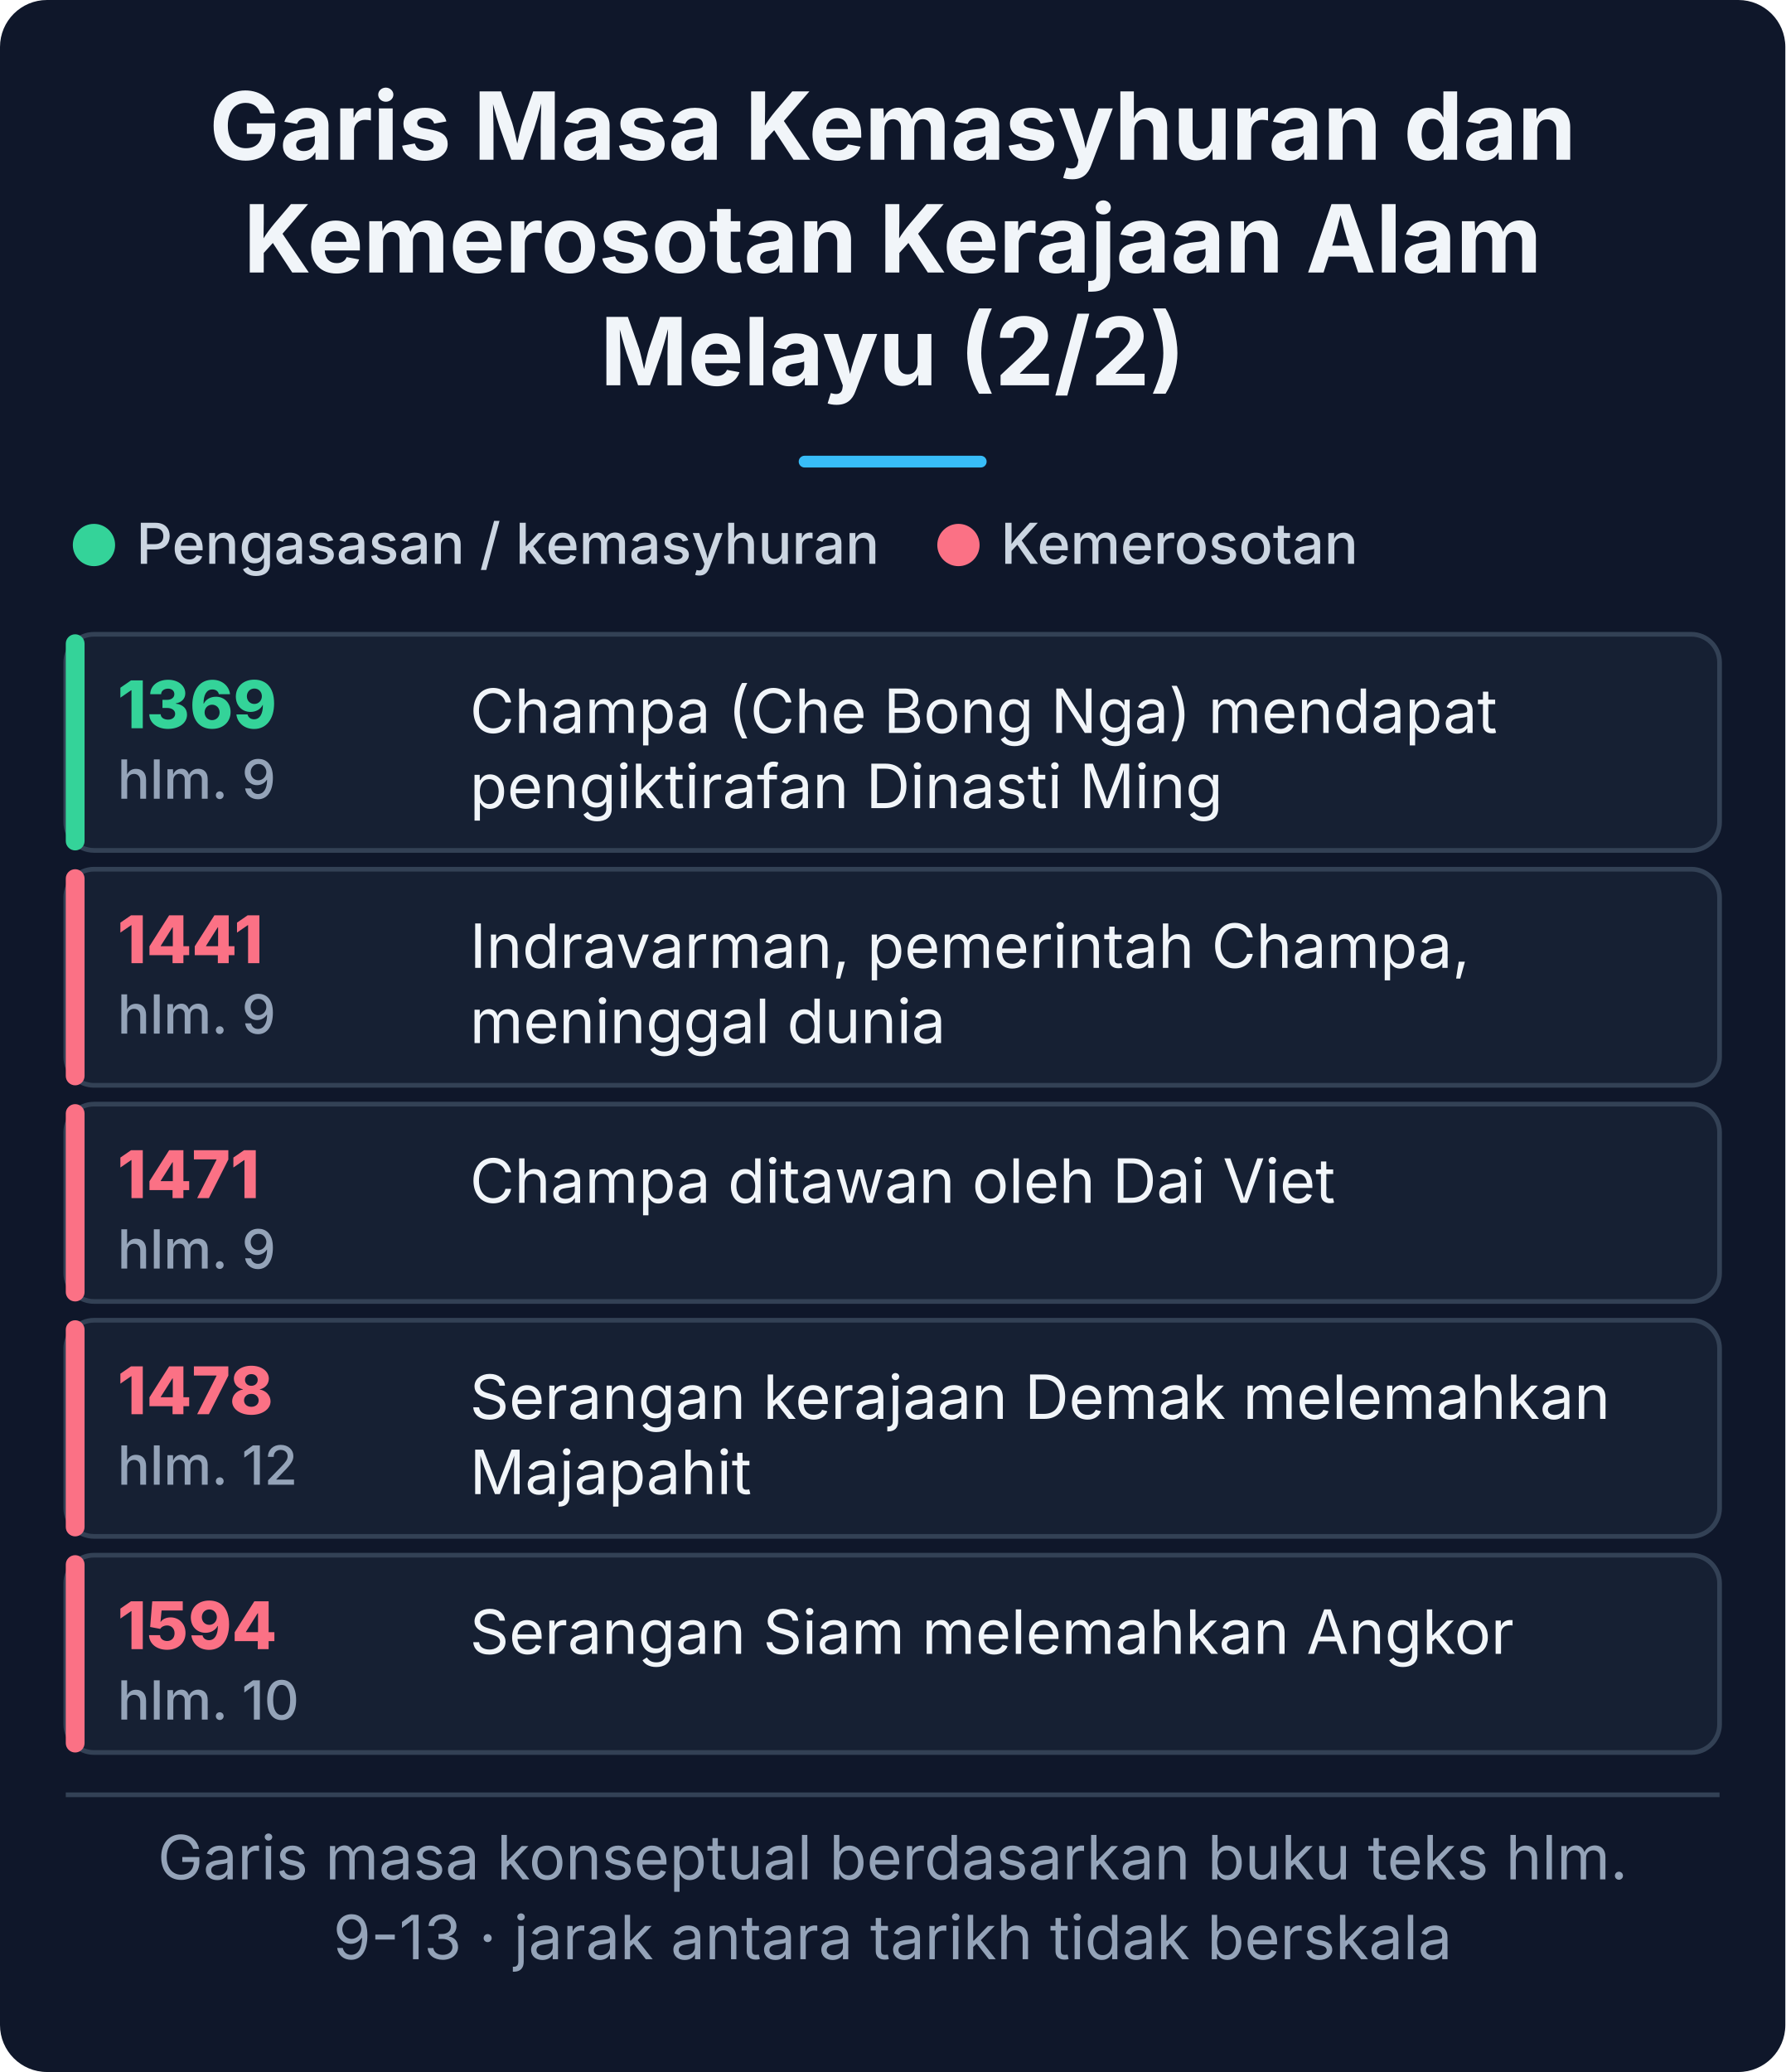
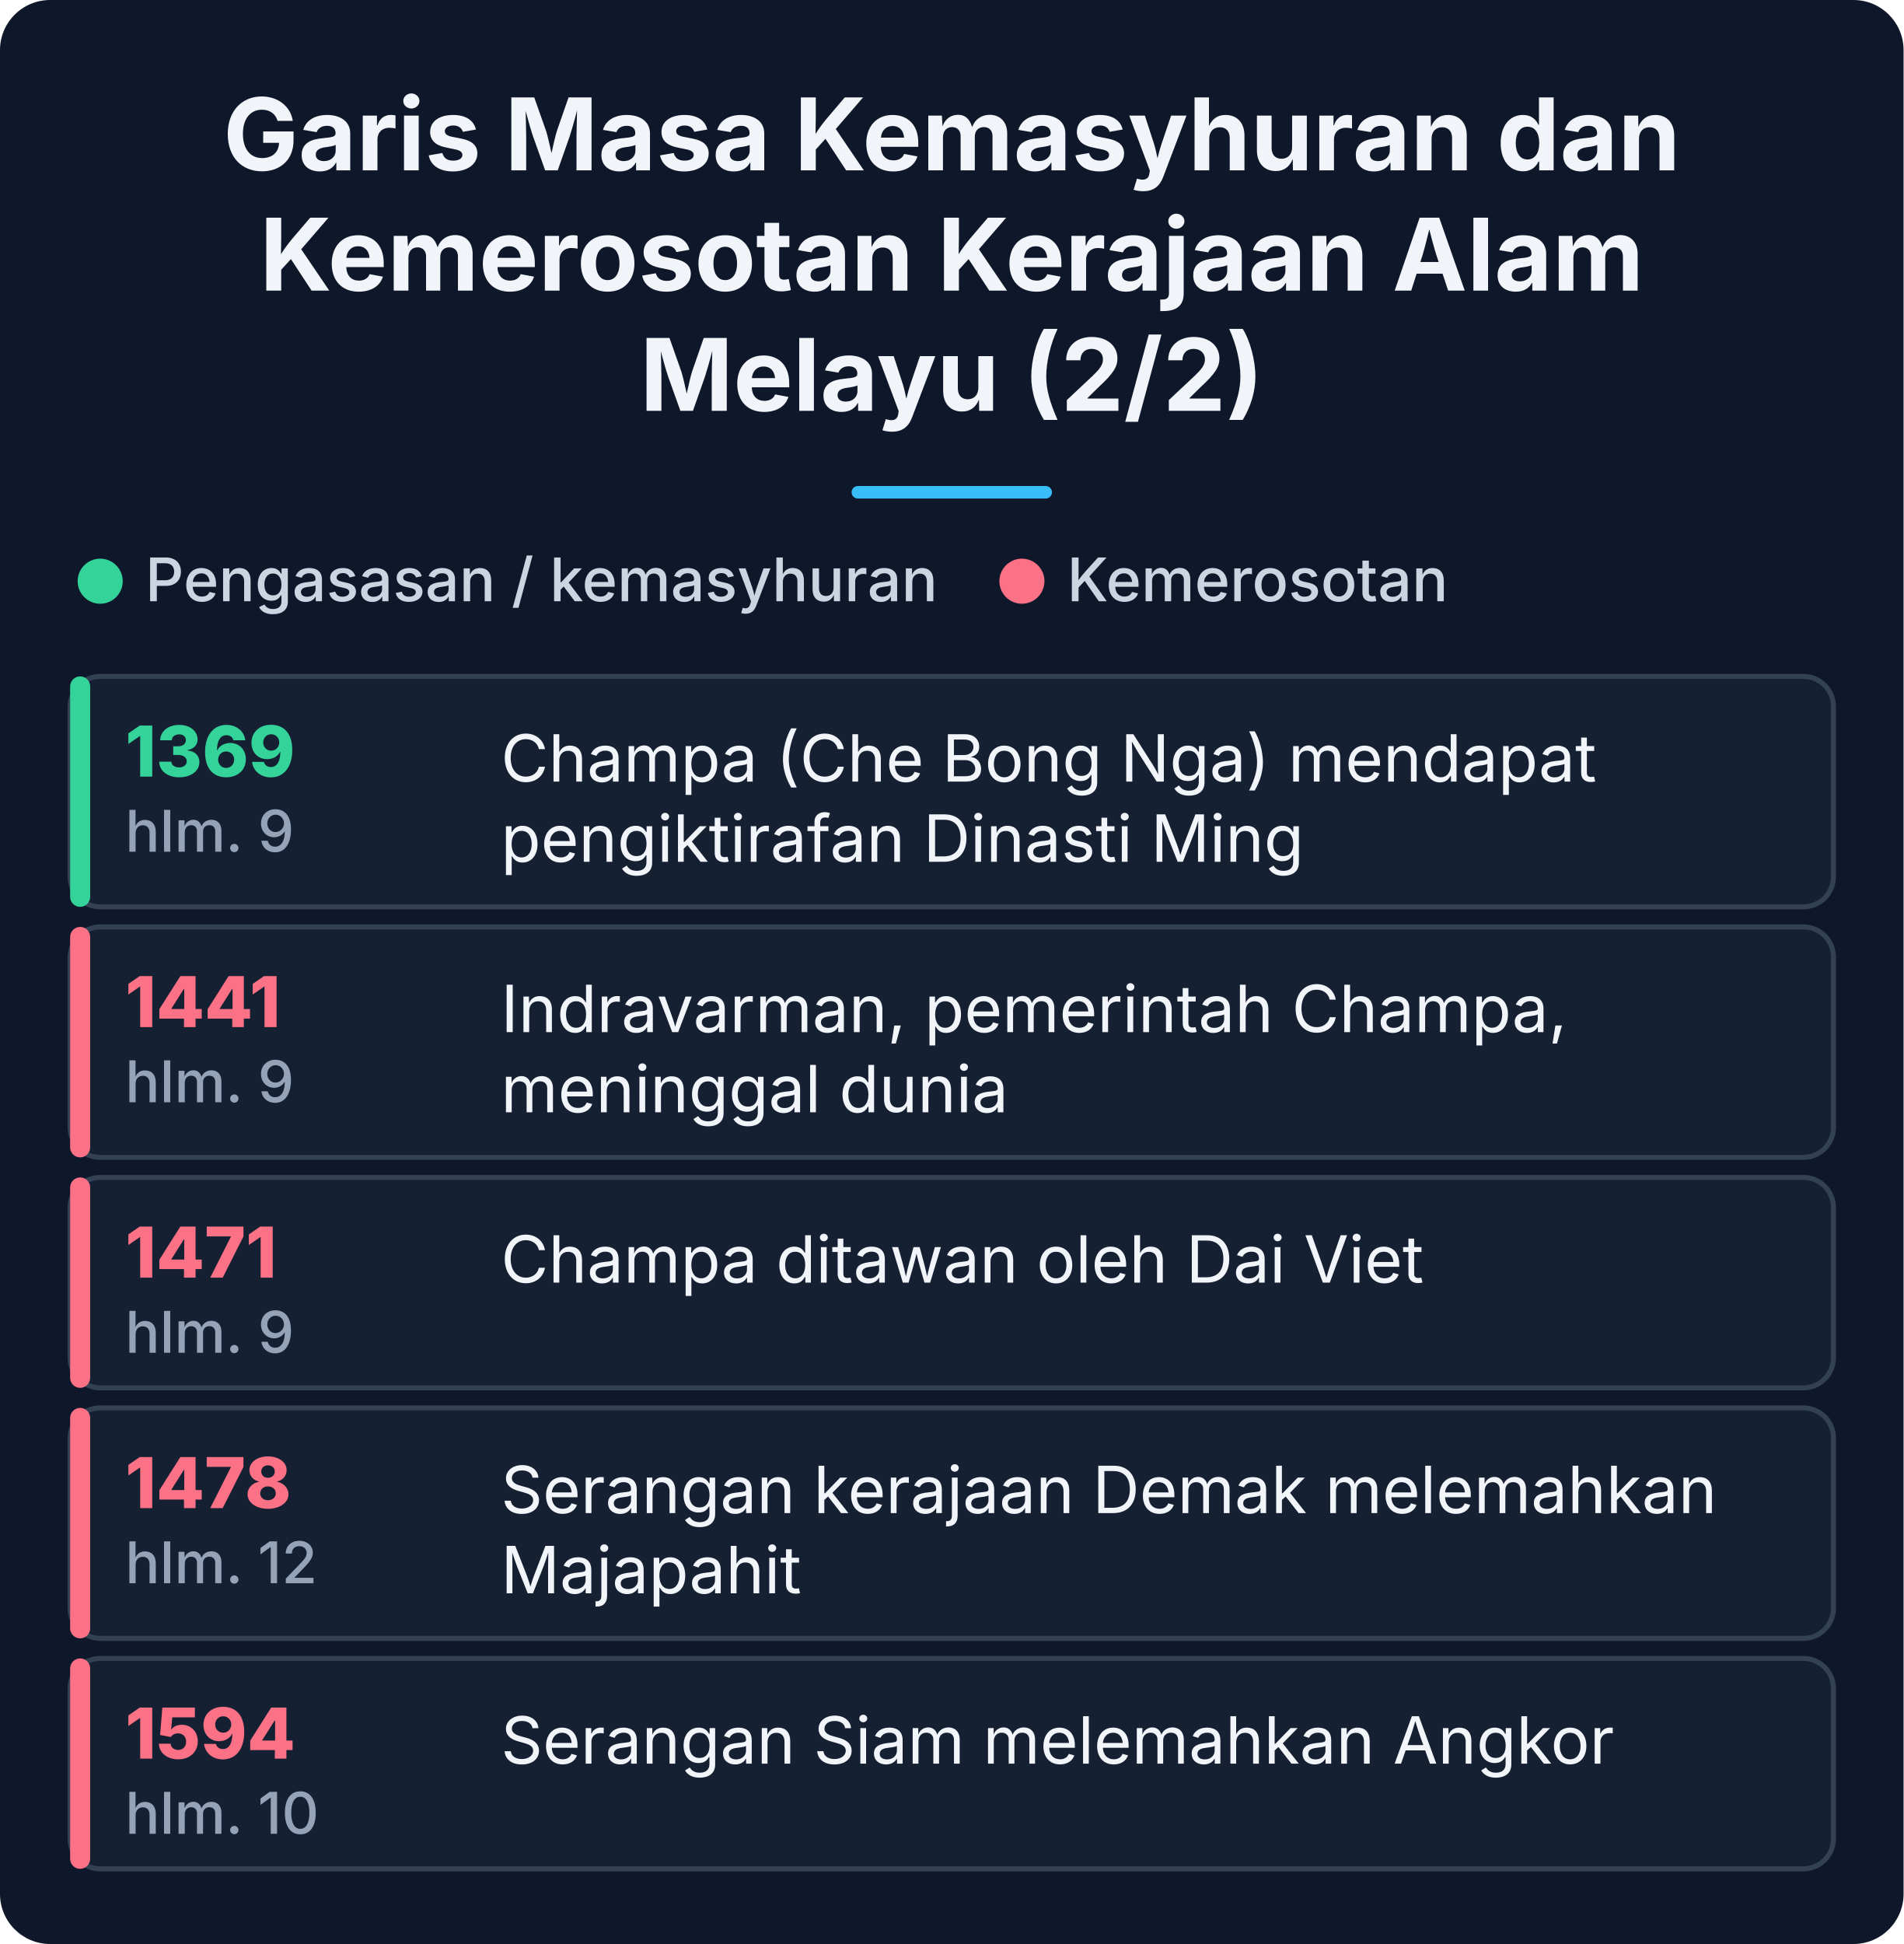
- <svg xmlns="http://www.w3.org/2000/svg" viewBox="0 0 760 882" width="760" height="882" role="img" aria-label="Garis masa kemasyhuran dan kemerosotan kerajaan Alam Melayu, bahagian 2 daripada 2 (1369 - 1594)">
-   <rect width="760" height="882" rx="20" fill="#0f172a" />
+ <svg xmlns="http://www.w3.org/2000/svg" viewBox="0 0 760 776" width="760" height="776" role="img" aria-label="Garis masa kemasyhuran dan kemerosotan kerajaan Alam Melayu, bahagian 2 daripada 2 (1369 - 1594)">
+   <rect width="760" height="776" rx="20" fill="#0f172a" />
  <text x="380" y="68" text-anchor="middle" font-family="Inter, Segoe UI, Arial, sans-serif" font-size="40" font-weight="700" fill="#f1f5f9">Garis Masa Kemasyhuran dan</text>
  <text x="380" y="116" text-anchor="middle" font-family="Inter, Segoe UI, Arial, sans-serif" font-size="40" font-weight="700" fill="#f1f5f9">Kemerosotan Kerajaan Alam</text>
  <text x="380" y="164" text-anchor="middle" font-family="Inter, Segoe UI, Arial, sans-serif" font-size="40" font-weight="700" fill="#f1f5f9">Melayu (2/2)</text>
  <rect x="340" y="194" width="80" height="5" rx="2.5" fill="#38bdf8" />
  <circle cx="40" cy="232" r="9" fill="#34d399" />
  <text x="58" y="240" text-anchor="start" font-family="Inter, Segoe UI, Arial, sans-serif" font-size="24" font-weight="500" fill="#cbd5e1">Pengasasan / kemasyhuran</text>
  <circle cx="408" cy="232" r="9" fill="#fb7185" />
  <text x="426" y="240" text-anchor="start" font-family="Inter, Segoe UI, Arial, sans-serif" font-size="24" font-weight="500" fill="#cbd5e1">Kemerosotan</text>
  <rect x="28" y="270" width="704" height="92" rx="12" fill="#162033" stroke="#334155" stroke-width="2" />
  <rect x="28" y="270" width="8" height="92" rx="4" fill="#34d399" />
  <text x="50" y="310" text-anchor="start" font-family="Inter, Segoe UI, Arial, sans-serif" font-size="28" font-weight="800" fill="#34d399">1369</text>
  <text x="50" y="340" text-anchor="start" font-family="Inter, Segoe UI, Arial, sans-serif" font-size="23" font-weight="500" fill="#94a3b8">hlm. 9</text>
  <text x="200" y="312" text-anchor="start" font-family="Inter, Segoe UI, Arial, sans-serif" font-size="26" font-weight="400" fill="#f1f5f9">Champa (Che Bong Nga) mendapat</text>
  <text x="200" y="344" text-anchor="start" font-family="Inter, Segoe UI, Arial, sans-serif" font-size="26" font-weight="400" fill="#f1f5f9">pengiktirafan Dinasti Ming</text>
  <rect x="28" y="370" width="704" height="92" rx="12" fill="#162033" stroke="#334155" stroke-width="2" />
  <rect x="28" y="370" width="8" height="92" rx="4" fill="#fb7185" />
  <text x="50" y="410" text-anchor="start" font-family="Inter, Segoe UI, Arial, sans-serif" font-size="28" font-weight="800" fill="#fb7185">1441</text>
  <text x="50" y="440" text-anchor="start" font-family="Inter, Segoe UI, Arial, sans-serif" font-size="23" font-weight="500" fill="#94a3b8">hlm. 9</text>
  <text x="200" y="412" text-anchor="start" font-family="Inter, Segoe UI, Arial, sans-serif" font-size="26" font-weight="400" fill="#f1f5f9">Indravarman, pemerintah Champa,</text>
  <text x="200" y="444" text-anchor="start" font-family="Inter, Segoe UI, Arial, sans-serif" font-size="26" font-weight="400" fill="#f1f5f9">meninggal dunia</text>
  <rect x="28" y="470" width="704" height="84" rx="12" fill="#162033" stroke="#334155" stroke-width="2" />
  <rect x="28" y="470" width="8" height="84" rx="4" fill="#fb7185" />
  <text x="50" y="510" text-anchor="start" font-family="Inter, Segoe UI, Arial, sans-serif" font-size="28" font-weight="800" fill="#fb7185">1471</text>
  <text x="50" y="540" text-anchor="start" font-family="Inter, Segoe UI, Arial, sans-serif" font-size="23" font-weight="500" fill="#94a3b8">hlm. 9</text>
  <text x="200" y="512" text-anchor="start" font-family="Inter, Segoe UI, Arial, sans-serif" font-size="26" font-weight="400" fill="#f1f5f9">Champa ditawan oleh Dai Viet</text>
  <rect x="28" y="562" width="704" height="92" rx="12" fill="#162033" stroke="#334155" stroke-width="2" />
  <rect x="28" y="562" width="8" height="92" rx="4" fill="#fb7185" />
  <text x="50" y="602" text-anchor="start" font-family="Inter, Segoe UI, Arial, sans-serif" font-size="28" font-weight="800" fill="#fb7185">1478</text>
  <text x="50" y="632" text-anchor="start" font-family="Inter, Segoe UI, Arial, sans-serif" font-size="23" font-weight="500" fill="#94a3b8">hlm. 12</text>
  <text x="200" y="604" text-anchor="start" font-family="Inter, Segoe UI, Arial, sans-serif" font-size="26" font-weight="400" fill="#f1f5f9">Serangan kerajaan Demak melemahkan</text>
  <text x="200" y="636" text-anchor="start" font-family="Inter, Segoe UI, Arial, sans-serif" font-size="26" font-weight="400" fill="#f1f5f9">Majapahit</text>
  <rect x="28" y="662" width="704" height="84" rx="12" fill="#162033" stroke="#334155" stroke-width="2" />
  <rect x="28" y="662" width="8" height="84" rx="4" fill="#fb7185" />
  <text x="50" y="702" text-anchor="start" font-family="Inter, Segoe UI, Arial, sans-serif" font-size="28" font-weight="800" fill="#fb7185">1594</text>
  <text x="50" y="732" text-anchor="start" font-family="Inter, Segoe UI, Arial, sans-serif" font-size="23" font-weight="500" fill="#94a3b8">hlm. 10</text>
  <text x="200" y="704" text-anchor="start" font-family="Inter, Segoe UI, Arial, sans-serif" font-size="26" font-weight="400" fill="#f1f5f9">Serangan Siam melemahkan Angkor</text>
-   <line x1="28" y1="764" x2="732" y2="764" stroke="#334155" stroke-width="2" />
-   <text x="380" y="800" text-anchor="middle" font-family="Inter, Segoe UI, Arial, sans-serif" font-size="26" font-weight="400" fill="#94a3b8">Garis masa konseptual berdasarkan buku teks hlm.</text>
-   <text x="380" y="834" text-anchor="middle" font-family="Inter, Segoe UI, Arial, sans-serif" font-size="26" font-weight="400" fill="#94a3b8">9-13 · jarak antara tarikh tidak berskala</text>
</svg>
